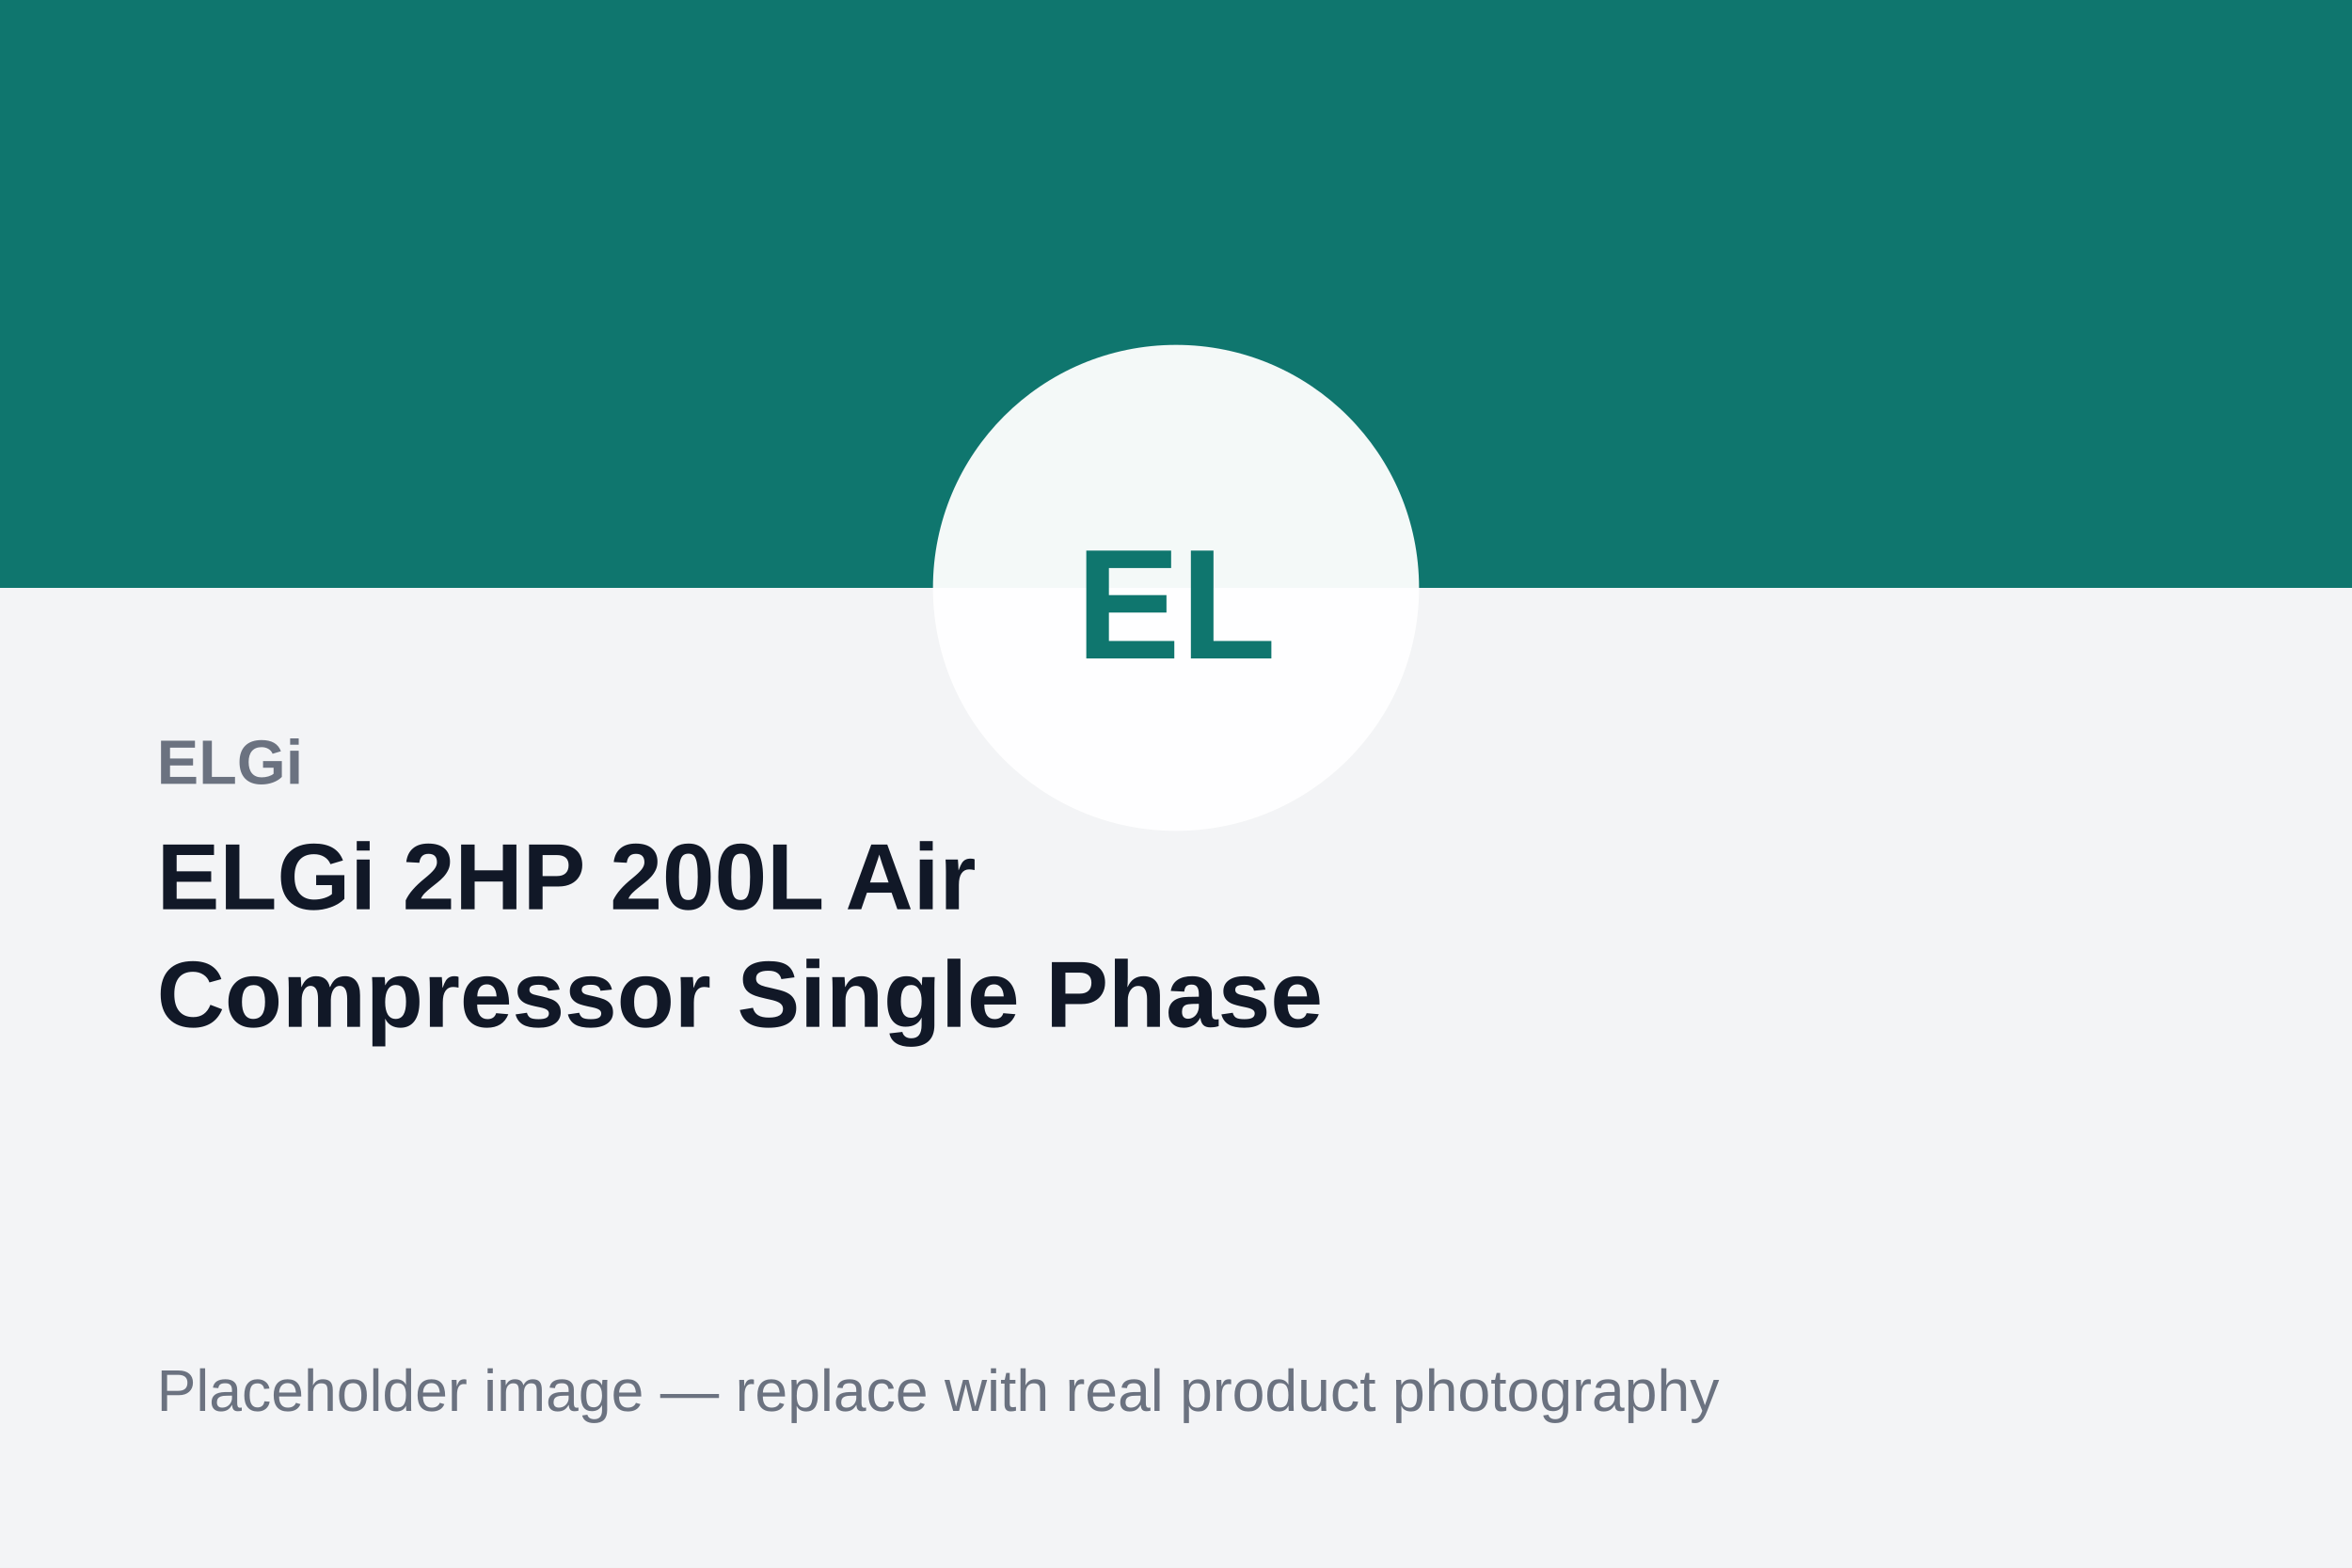
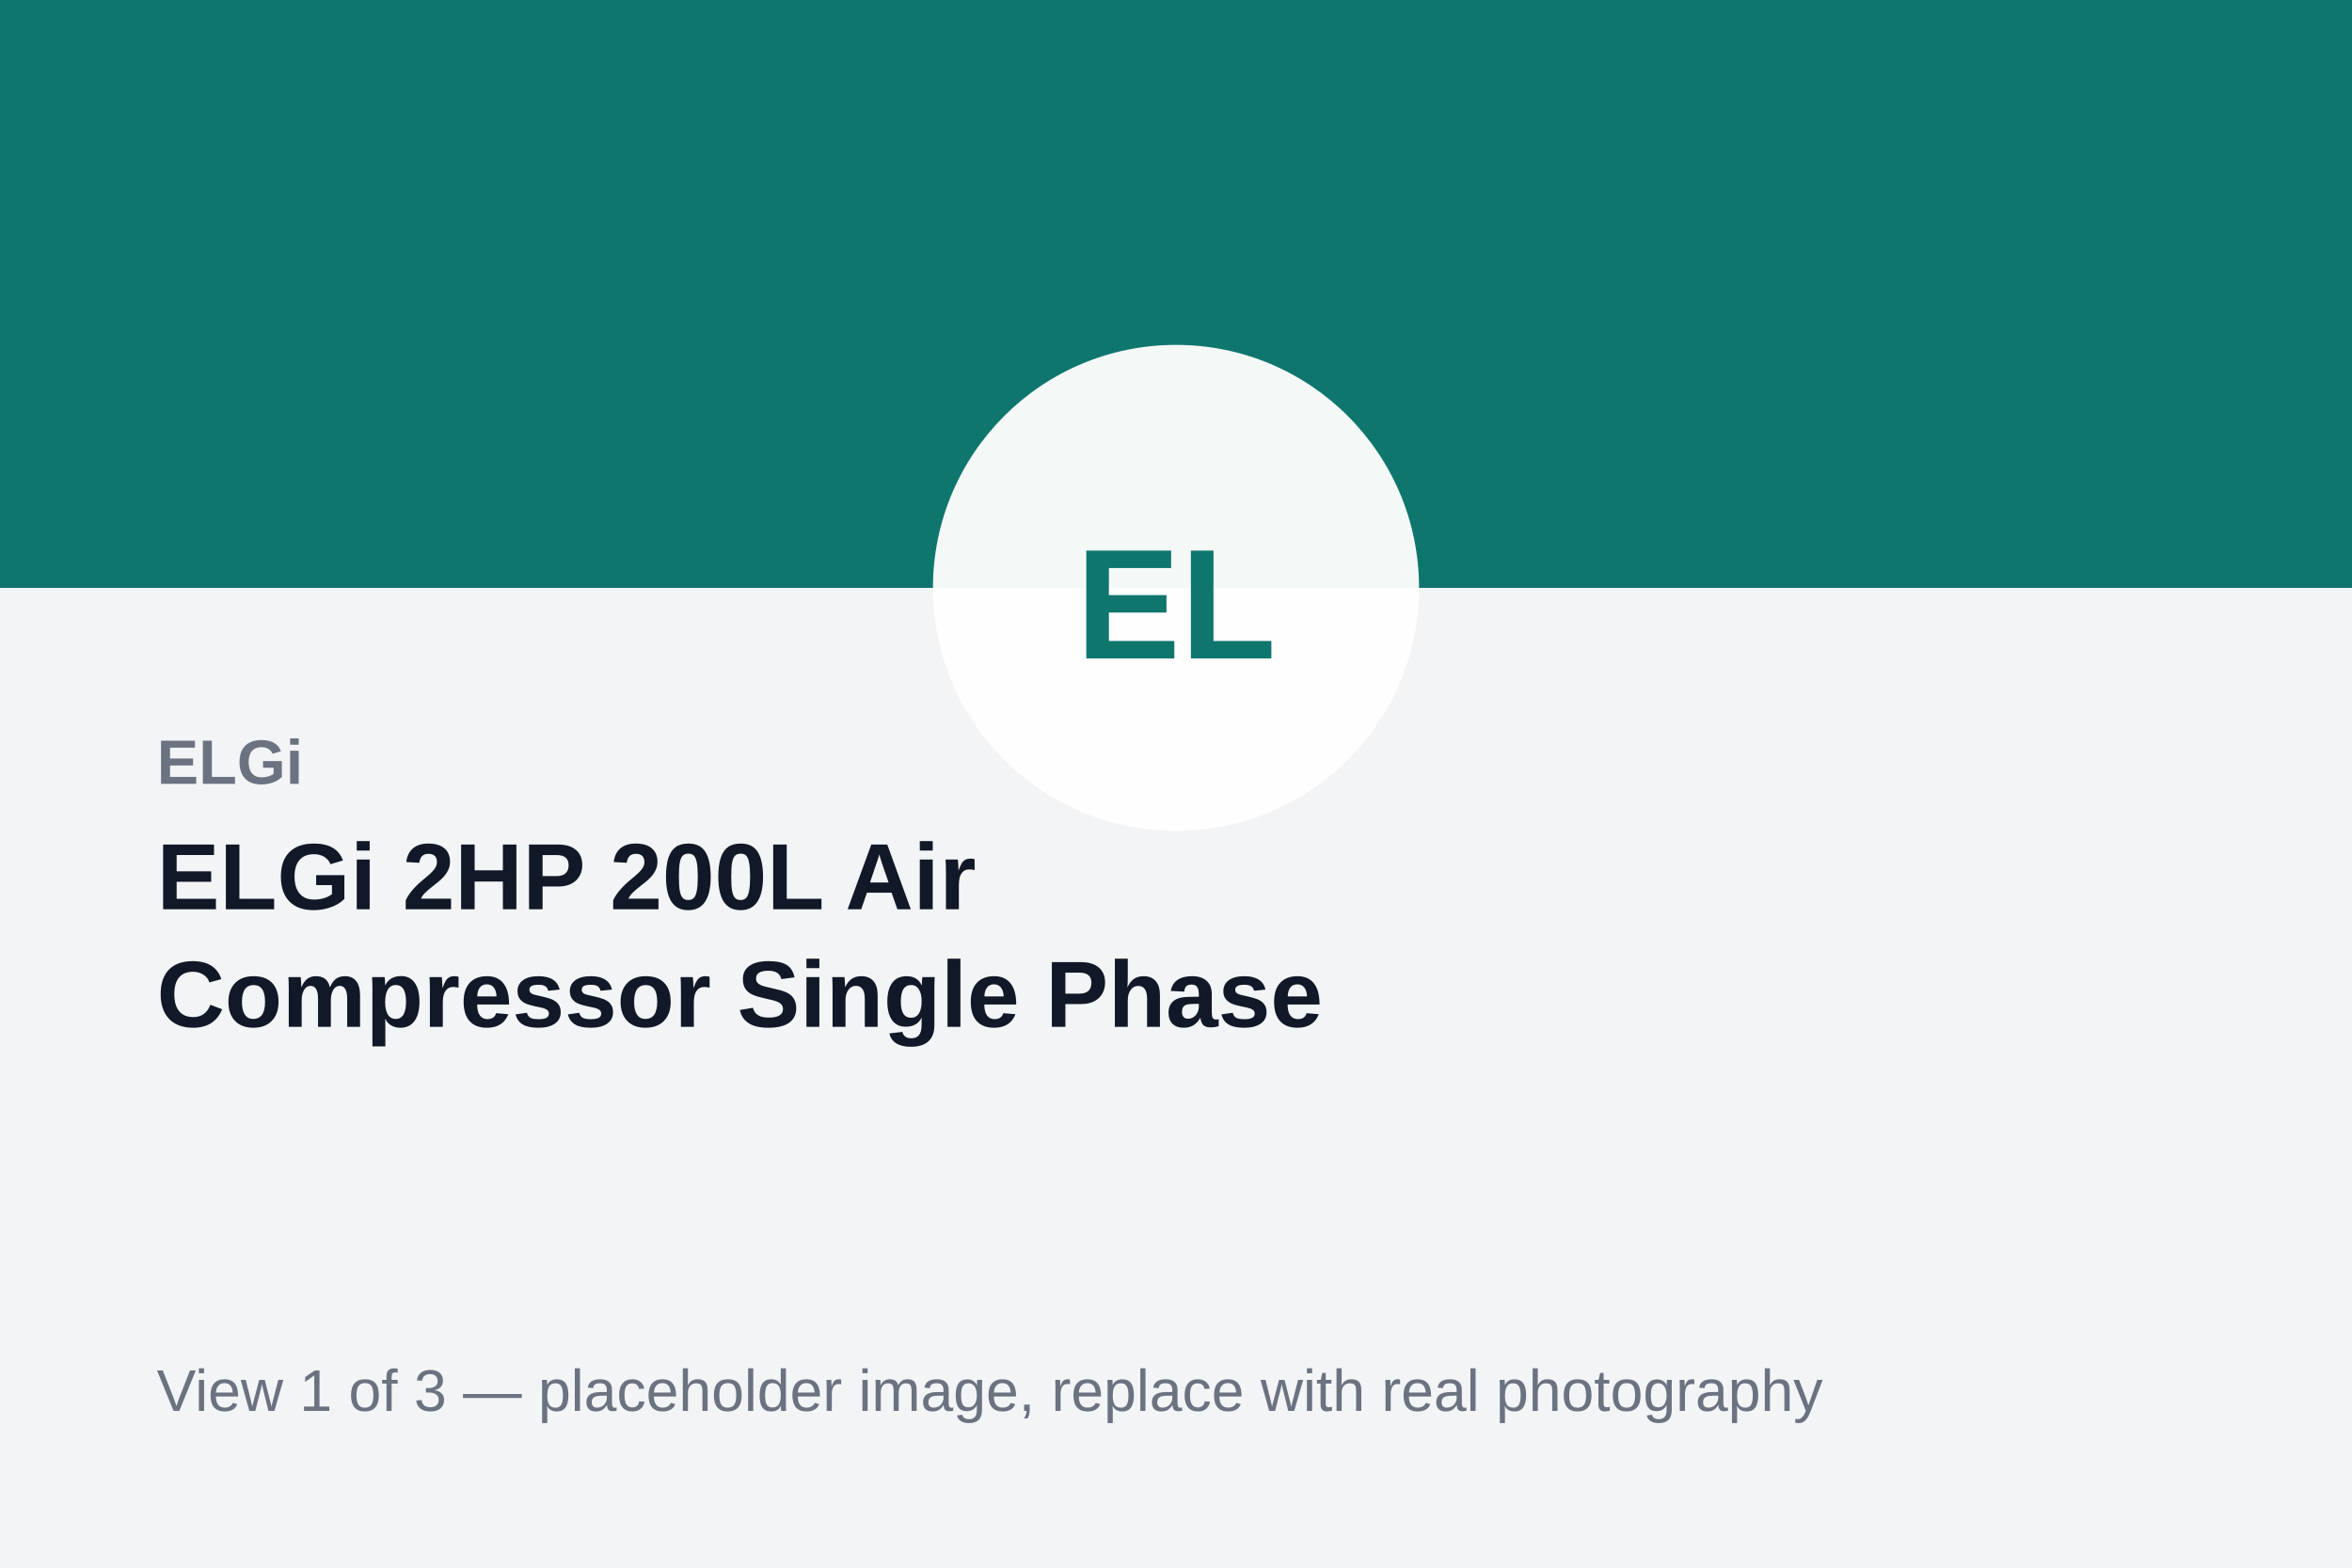
<svg xmlns="http://www.w3.org/2000/svg" viewBox="0 0 600 400" width="600" height="400" role="img" aria-label="ELGi 2HP 200L Air Compressor Single Phase">
  <rect width="600" height="400" fill="#F3F4F6" />
  <rect x="0" y="0" width="600" height="150" fill="#0F766E" />
  <circle cx="300" cy="150" r="62" fill="#ffffff" opacity="0.95" />
  <text x="300" y="168" text-anchor="middle" font-family="Segoe UI, Arial, sans-serif" font-size="40" font-weight="800" fill="#0F766E">EL</text>
  <text x="40" y="200" font-family="Segoe UI, Arial, sans-serif" font-size="16" font-weight="600" fill="#6B7280">ELGi</text>
  <text x="40" y="232" font-family="Segoe UI, Arial, sans-serif" font-size="24" font-weight="700" fill="#111827">ELGi 2HP 200L Air</text>
  <text x="40" y="262" font-family="Segoe UI, Arial, sans-serif" font-size="24" font-weight="700" fill="#111827">Compressor Single Phase</text>
-   <text x="40" y="360" font-family="Segoe UI, Arial, sans-serif" font-size="15" fill="#6B7280">Placeholder image — replace with real product photography</text>
+   <text x="40" y="360" font-family="Segoe UI, Arial, sans-serif" font-size="15" fill="#6B7280">View 1 of 3 — placeholder image, replace with real photography</text>
</svg>
